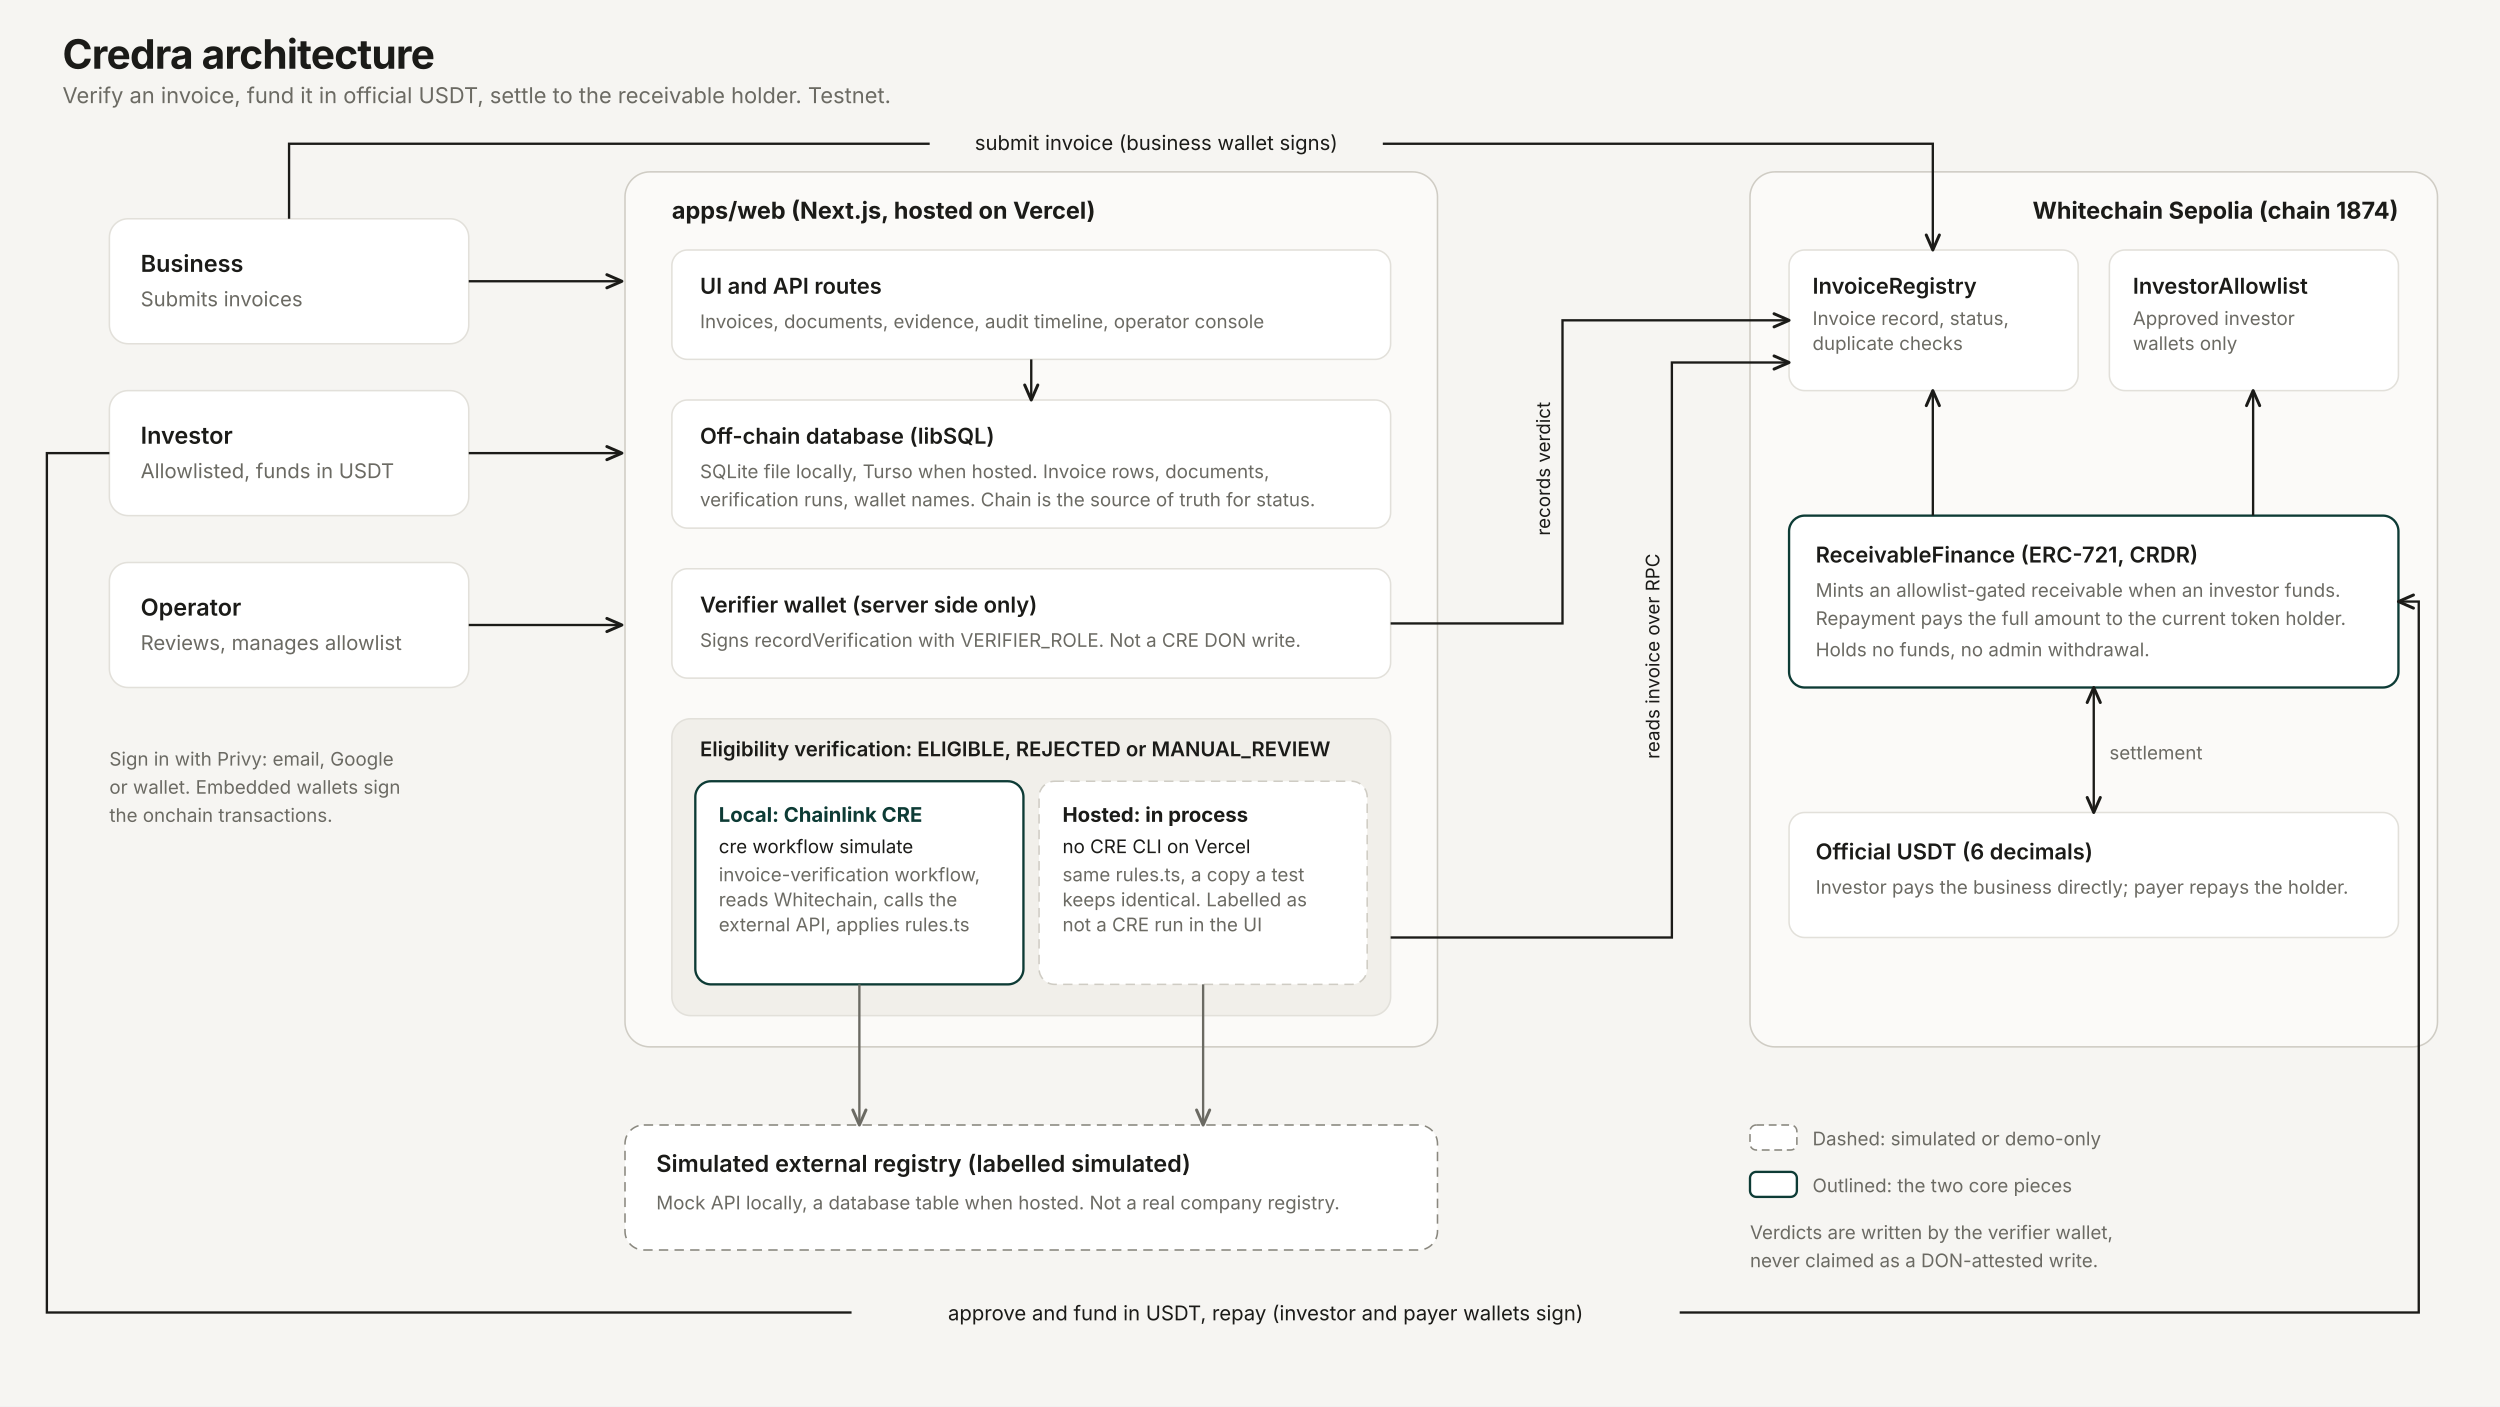
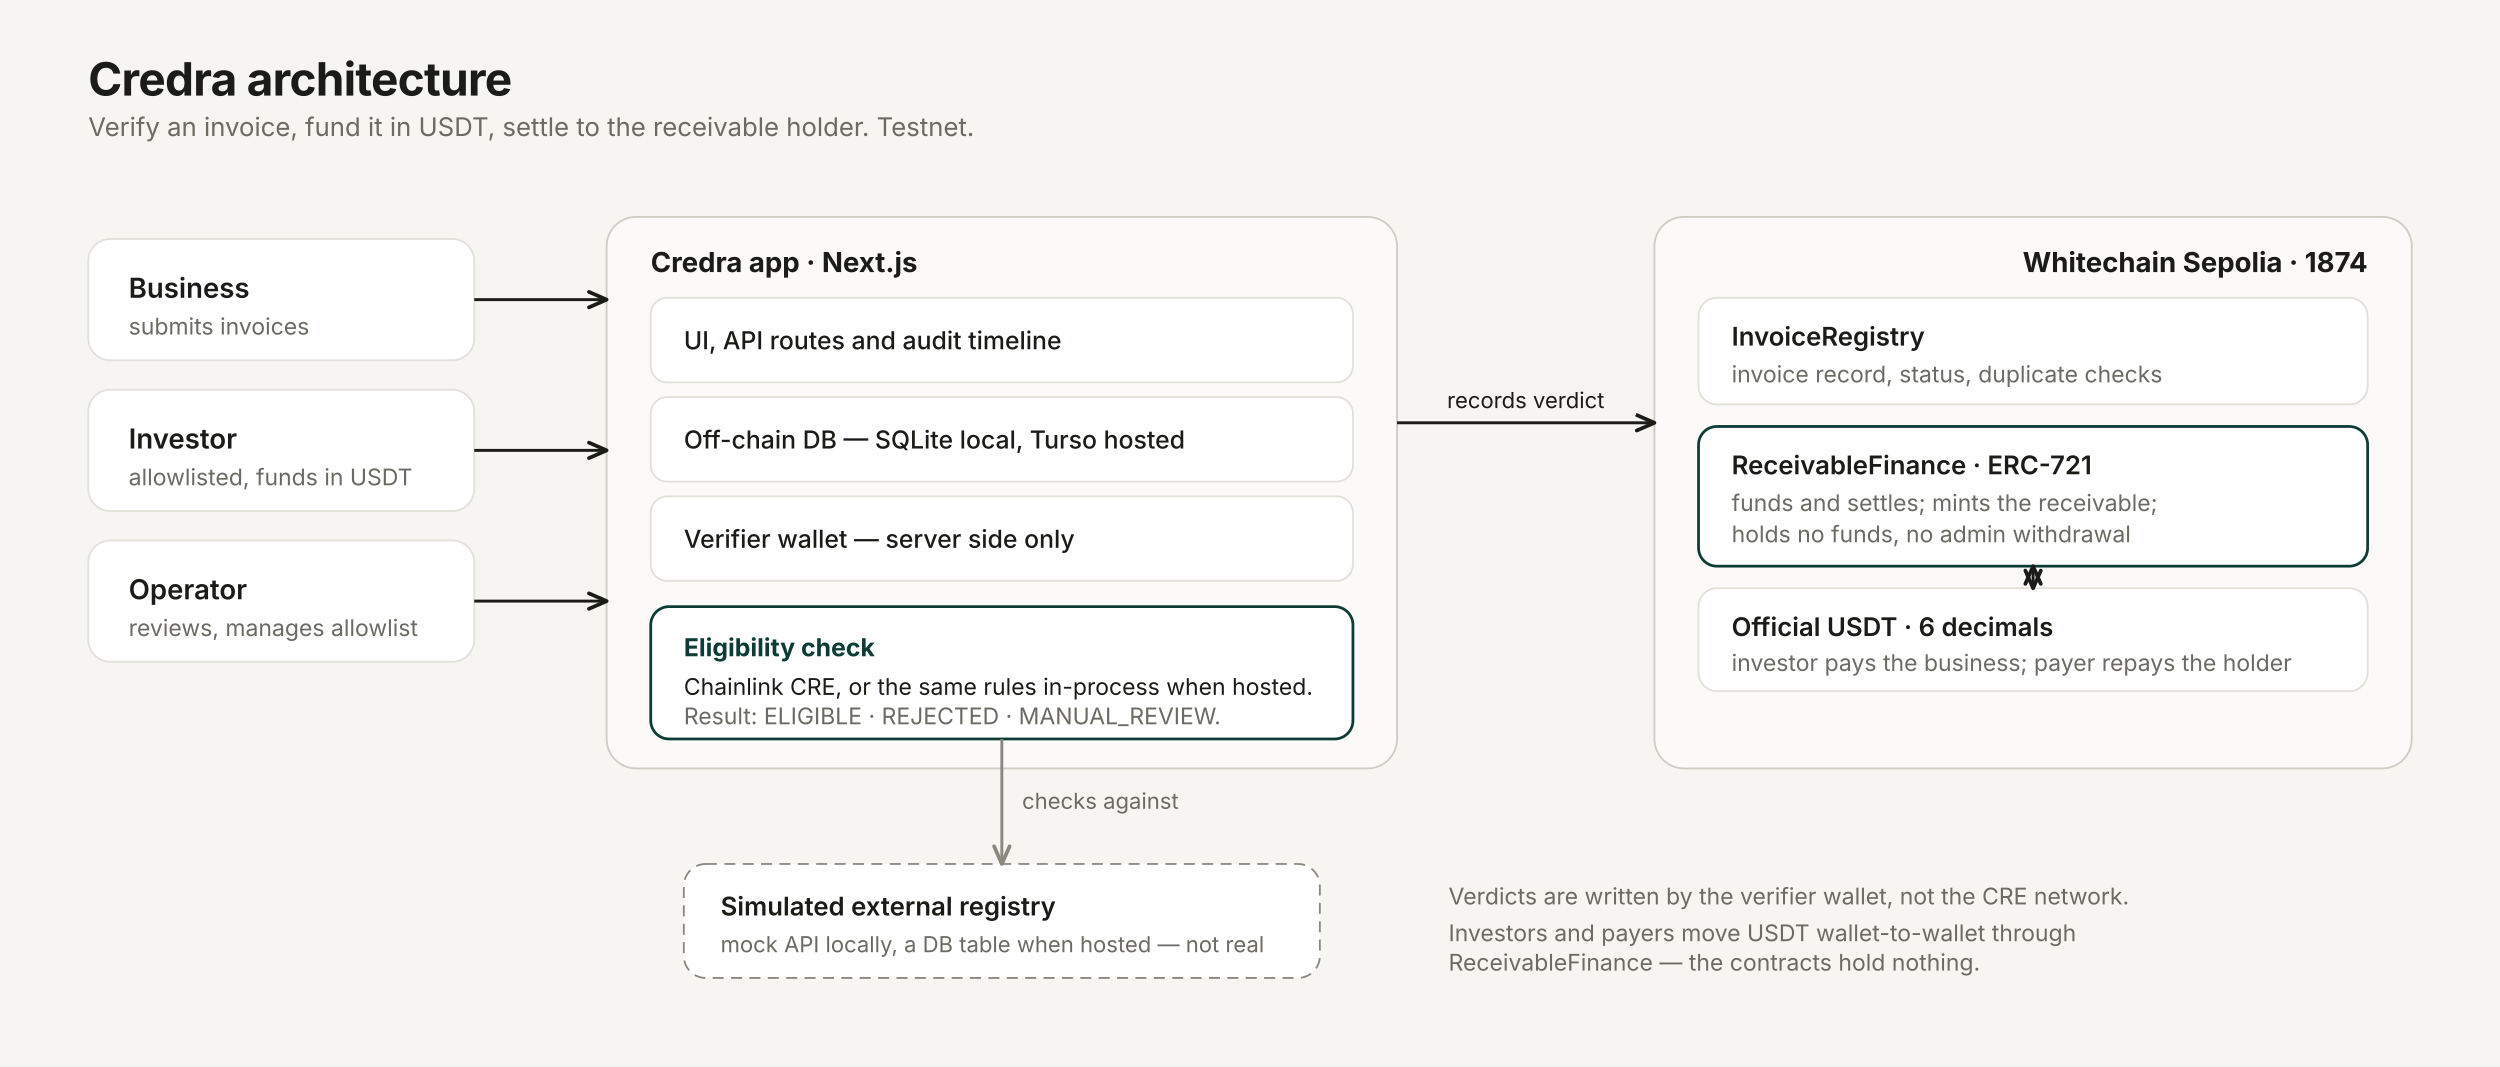
- <svg xmlns="http://www.w3.org/2000/svg" viewBox="0 0 1600 900" width="1600" height="900" font-family="Inter, -apple-system, 'Helvetica Neue', Arial, sans-serif">
+ <svg xmlns="http://www.w3.org/2000/svg" viewBox="0 0 1360 580" width="1360" height="580" font-family="Inter, -apple-system, 'Helvetica Neue', Arial, sans-serif">
  <defs>
-     <marker id="ah" viewBox="0 0 10 10" refX="9" refY="5" markerWidth="8" markerHeight="8" orient="auto-start-reverse">
-       <path d="M1 1.5 L9 5 L1 8.5" fill="none" stroke="#1B1B18" stroke-width="1.6" stroke-linecap="round" stroke-linejoin="round" />
+     <marker id="a" viewBox="0 0 10 10" refX="9" refY="5" markerWidth="7.5" markerHeight="7.5" orient="auto-start-reverse">
+       <path d="M1 1.5 L9 5 L1 8.5" fill="none" stroke="#1B1B18" stroke-width="1.7" stroke-linecap="round" stroke-linejoin="round" />
    </marker>
-     <marker id="ahg" viewBox="0 0 10 10" refX="9" refY="5" markerWidth="8" markerHeight="8" orient="auto-start-reverse">
-       <path d="M1 1.5 L9 5 L1 8.5" fill="none" stroke="#6B6A63" stroke-width="1.6" stroke-linecap="round" stroke-linejoin="round" />
+     <marker id="ag" viewBox="0 0 10 10" refX="9" refY="5" markerWidth="7.5" markerHeight="7.5" orient="auto-start-reverse">
+       <path d="M1 1.5 L9 5 L1 8.5" fill="none" stroke="#8A887F" stroke-width="1.7" stroke-linecap="round" stroke-linejoin="round" />
    </marker>
  </defs>
-   <rect width="1600" height="900" fill="#F6F5F2" />
-   <text x="40" y="44" font-size="26" font-weight="700" fill="#1B1B18" letter-spacing="-0.5">Credra architecture</text>
-   <text x="40" y="66" font-size="14" fill="#6B6A63">Verify an invoice, fund it in official USDT, settle to the receivable holder. Testnet.</text>
-   <g font-size="15" fill="#1B1B18">
-     <rect x="70" y="140" width="230" height="80" rx="12" fill="#FFFFFF" stroke="#E2E0DA" />
-     <text x="90" y="174" font-weight="600">Business</text>
-     <text x="90" y="196" font-size="13" fill="#6B6A63">Submits invoices</text>
-     <rect x="70" y="250" width="230" height="80" rx="12" fill="#FFFFFF" stroke="#E2E0DA" />
-     <text x="90" y="284" font-weight="600">Investor</text>
-     <text x="90" y="306" font-size="13" fill="#6B6A63">Allowlisted, funds in USDT</text>
-     <rect x="70" y="360" width="230" height="80" rx="12" fill="#FFFFFF" stroke="#E2E0DA" />
-     <text x="90" y="394" font-weight="600">Operator</text>
-     <text x="90" y="416" font-size="13" fill="#6B6A63">Reviews, manages allowlist</text>
+   <rect width="1360" height="580" fill="#F6F5F2" />
+   <text x="48" y="52" font-size="25" font-weight="700" fill="#1B1B18" letter-spacing="-0.4">Credra architecture</text>
+   <text x="48" y="74" font-size="14" fill="#6B6A63">Verify an invoice, fund it in USDT, settle to the receivable holder. Testnet.</text>
+   <g font-size="15">
+     <rect x="48" y="130" width="210" height="66" rx="12" fill="#FFFFFF" stroke="#E2E0DA" />
+     <text x="70" y="162" font-weight="600" fill="#1B1B18">Business</text>
+     <text x="70" y="182" font-size="12.5" fill="#6B6A63">submits invoices</text>
+     <rect x="48" y="212" width="210" height="66" rx="12" fill="#FFFFFF" stroke="#E2E0DA" />
+     <text x="70" y="244" font-weight="600" fill="#1B1B18">Investor</text>
+     <text x="70" y="264" font-size="12.5" fill="#6B6A63">allowlisted, funds in USDT</text>
+     <rect x="48" y="294" width="210" height="66" rx="12" fill="#FFFFFF" stroke="#E2E0DA" />
+     <text x="70" y="326" font-weight="600" fill="#1B1B18">Operator</text>
+     <text x="70" y="346" font-size="12.5" fill="#6B6A63">reviews, manages allowlist</text>
  </g>
-   <text x="70" y="490" font-size="12" fill="#6B6A63">Sign in with Privy: email, Google</text>
-   <text x="70" y="508" font-size="12" fill="#6B6A63">or wallet. Embedded wallets sign</text>
-   <text x="70" y="526" font-size="12" fill="#6B6A63">the onchain transactions.</text>
-   <g stroke="#1B1B18" stroke-width="1.5" fill="none" marker-end="url(#ah)">
-     <path d="M300 180 H398" />
-     <path d="M300 290 H398" />
-     <path d="M300 400 H398" />
+   <rect x="330" y="118" width="430" height="300" rx="16" fill="#FBFAF8" stroke="#CFCCC4" />
+   <text x="354" y="148" font-size="15" font-weight="700" fill="#1B1B18">Credra app · Next.js</text>
+   <g font-size="13.5" fill="#1B1B18">
+     <rect x="354" y="162" width="382" height="46" rx="9" fill="#FFFFFF" stroke="#E2E0DA" />
+     <text x="372" y="190" font-weight="500">UI, API routes and audit timeline</text>
+     <rect x="354" y="216" width="382" height="46" rx="9" fill="#FFFFFF" stroke="#E2E0DA" />
+     <text x="372" y="244" font-weight="500">Off-chain DB — SQLite local, Turso hosted</text>
+     <rect x="354" y="270" width="382" height="46" rx="9" fill="#FFFFFF" stroke="#E2E0DA" />
+     <text x="372" y="298" font-weight="500">Verifier wallet — server side only</text>
  </g>
-   <rect x="400" y="110" width="520" height="560" rx="16" fill="#FBFAF8" stroke="#CFCCC4" />
-   <text x="430" y="140" font-size="15" font-weight="700" fill="#1B1B18">apps/web (Next.js, hosted on Vercel)</text>
-   <rect x="430" y="160" width="460" height="70" rx="10" fill="#FFFFFF" stroke="#E2E0DA" />
-   <text x="448" y="188" font-size="14" font-weight="600" fill="#1B1B18">UI and API routes</text>
-   <text x="448" y="210" font-size="12" fill="#6B6A63">Invoices, documents, evidence, audit timeline, operator console</text>
-   <rect x="430" y="256" width="460" height="82" rx="10" fill="#FFFFFF" stroke="#E2E0DA" />
-   <text x="448" y="284" font-size="14" font-weight="600" fill="#1B1B18">Off-chain database (libSQL)</text>
-   <text x="448" y="306" font-size="12" fill="#6B6A63">SQLite file locally, Turso when hosted. Invoice rows, documents,</text>
-   <text x="448" y="324" font-size="12" fill="#6B6A63">verification runs, wallet names. Chain is the source of truth for status.</text>
-   <path d="M660 230 V256" stroke="#1B1B18" stroke-width="1.5" fill="none" marker-end="url(#ah)" />
-   <rect x="430" y="364" width="460" height="70" rx="10" fill="#FFFFFF" stroke="#E2E0DA" />
-   <text x="448" y="392" font-size="14" font-weight="600" fill="#1B1B18">Verifier wallet (server side only)</text>
-   <text x="448" y="414" font-size="12" fill="#6B6A63">Signs recordVerification with VERIFIER_ROLE. Not a CRE DON write.</text>
-   <rect x="430" y="460" width="460" height="190" rx="12" fill="#F1EFEA" stroke="#E2E0DA" />
-   <text x="448" y="484" font-size="13" font-weight="600" fill="#1B1B18">Eligibility verification: ELIGIBLE, REJECTED or MANUAL_REVIEW</text>
-   <rect x="445" y="500" width="210" height="130" rx="10" fill="#FFFFFF" stroke="#0D3B35" stroke-width="1.5" />
-   <text x="460" y="526" font-size="13" font-weight="700" fill="#0D3B35">Local: Chainlink CRE</text>
-   <text x="460" y="546" font-size="12" fill="#1B1B18">cre workflow simulate</text>
-   <text x="460" y="564" font-size="12" fill="#6B6A63">invoice-verification workflow,</text>
-   <text x="460" y="580" font-size="12" fill="#6B6A63">reads Whitechain, calls the</text>
-   <text x="460" y="596" font-size="12" fill="#6B6A63">external API, applies rules.ts</text>
-   <rect x="665" y="500" width="210" height="130" rx="10" fill="#FFFFFF" stroke="#CFCCC4" stroke-dasharray="6 4" />
-   <text x="680" y="526" font-size="13" font-weight="700" fill="#1B1B18">Hosted: in process</text>
-   <text x="680" y="546" font-size="12" fill="#1B1B18">no CRE CLI on Vercel</text>
-   <text x="680" y="564" font-size="12" fill="#6B6A63">same rules.ts, a copy a test</text>
-   <text x="680" y="580" font-size="12" fill="#6B6A63">keeps identical. Labelled as</text>
-   <text x="680" y="596" font-size="12" fill="#6B6A63">not a CRE run in the UI</text>
-   <rect x="400" y="720" width="520" height="80" rx="12" fill="#FFFFFF" stroke="#8A887F" stroke-dasharray="6 4" />
-   <text x="420" y="750" font-size="15" font-weight="600" fill="#1B1B18">Simulated external registry (labelled simulated)</text>
-   <text x="420" y="774" font-size="12" fill="#6B6A63">Mock API locally, a database table when hosted. Not a real company registry.</text>
-   <g stroke="#6B6A63" stroke-width="1.5" fill="none" marker-end="url(#ahg)">
-     <path d="M550 630 V720" />
-     <path d="M770 630 V720" />
+   <rect x="354" y="330" width="382" height="72" rx="10" fill="#FFFFFF" stroke="#0D3B35" stroke-width="1.5" />
+   <text x="372" y="357" font-size="13.5" font-weight="700" fill="#0D3B35">Eligibility check</text>
+   <text x="372" y="378" font-size="12.5" fill="#1B1B18">Chainlink CRE, or the same rules in-process when hosted.</text>
+   <text x="372" y="394" font-size="12.5" fill="#6B6A63">Result: ELIGIBLE · REJECTED · MANUAL_REVIEW.</text>
+   <rect x="372" y="470" width="346" height="62" rx="12" fill="#FFFFFF" stroke="#8A887F" stroke-dasharray="6 4" />
+   <text x="392" y="498" font-size="14" font-weight="600" fill="#1B1B18">Simulated external registry</text>
+   <text x="392" y="518" font-size="12" fill="#6B6A63">mock API locally, a DB table when hosted — not real</text>
+   <rect x="900" y="118" width="412" height="300" rx="16" fill="#FBFAF8" stroke="#CFCCC4" />
+   <text x="1288" y="148" font-size="15" font-weight="700" fill="#1B1B18" text-anchor="end">Whitechain Sepolia · 1874</text>
+   <g font-size="14">
+     <rect x="924" y="162" width="364" height="58" rx="10" fill="#FFFFFF" stroke="#E2E0DA" />
+     <text x="942" y="188" font-weight="600" fill="#1B1B18">InvoiceRegistry</text>
+     <text x="942" y="208" font-size="12.5" fill="#6B6A63">invoice record, status, duplicate checks</text>
+     <rect x="924" y="232" width="364" height="76" rx="10" fill="#FFFFFF" stroke="#0D3B35" stroke-width="1.5" />
+     <text x="942" y="258" font-weight="600" fill="#1B1B18">ReceivableFinance · ERC-721</text>
+     <text x="942" y="278" font-size="12.5" fill="#6B6A63">funds and settles; mints the receivable;</text>
+     <text x="942" y="295" font-size="12.5" fill="#6B6A63">holds no funds, no admin withdrawal</text>
+     <rect x="924" y="320" width="364" height="56" rx="10" fill="#FFFFFF" stroke="#E2E0DA" />
+     <text x="942" y="346" font-weight="600" fill="#1B1B18">Official USDT · 6 decimals</text>
+     <text x="942" y="365" font-size="12.5" fill="#6B6A63">investor pays the business; payer repays the holder</text>
  </g>
-   <rect x="1120" y="110" width="440" height="560" rx="16" fill="#FBFAF8" stroke="#CFCCC4" />
-   <text x="1535" y="140" font-size="15" font-weight="700" fill="#1B1B18" text-anchor="end">Whitechain Sepolia (chain 1874)</text>
-   <rect x="1145" y="160" width="185" height="90" rx="10" fill="#FFFFFF" stroke="#E2E0DA" />
-   <text x="1160" y="188" font-size="14" font-weight="600" fill="#1B1B18">InvoiceRegistry</text>
-   <text x="1160" y="208" font-size="12" fill="#6B6A63">Invoice record, status,</text>
-   <text x="1160" y="224" font-size="12" fill="#6B6A63">duplicate checks</text>
-   <rect x="1350" y="160" width="185" height="90" rx="10" fill="#FFFFFF" stroke="#E2E0DA" />
-   <text x="1365" y="188" font-size="14" font-weight="600" fill="#1B1B18">InvestorAllowlist</text>
-   <text x="1365" y="208" font-size="12" fill="#6B6A63">Approved investor</text>
-   <text x="1365" y="224" font-size="12" fill="#6B6A63">wallets only</text>
-   <rect x="1145" y="330" width="390" height="110" rx="10" fill="#FFFFFF" stroke="#0D3B35" stroke-width="1.5" />
-   <text x="1162" y="360" font-size="14" font-weight="600" fill="#1B1B18">ReceivableFinance (ERC-721, CRDR)</text>
-   <text x="1162" y="382" font-size="12" fill="#6B6A63">Mints an allowlist-gated receivable when an investor funds.</text>
-   <text x="1162" y="400" font-size="12" fill="#6B6A63">Repayment pays the full amount to the current token holder.</text>
-   <text x="1162" y="420" font-size="12" fill="#6B6A63">Holds no funds, no admin withdrawal.</text>
-   <g stroke="#1B1B18" stroke-width="1.5" fill="none" marker-end="url(#ah)">
-     <path d="M1237 330 V250" />
-     <path d="M1442 330 V250" />
+   <g stroke="#1B1B18" stroke-width="1.6" fill="none" marker-end="url(#a)">
+     <path d="M258 163 H330" />
+     <path d="M258 245 H330" />
+     <path d="M258 327 H330" />
  </g>
-   <rect x="1145" y="520" width="390" height="80" rx="10" fill="#FFFFFF" stroke="#E2E0DA" />
-   <text x="1162" y="550" font-size="14" font-weight="600" fill="#1B1B18">Official USDT (6 decimals)</text>
-   <text x="1162" y="572" font-size="12" fill="#6B6A63">Investor pays the business directly; payer repays the holder.</text>
-   <path d="M1340 440 V520" stroke="#1B1B18" stroke-width="1.5" fill="none" marker-start="url(#ah)" marker-end="url(#ah)" />
-   <text x="1350" y="486" font-size="12" fill="#6B6A63">settlement</text>
-   <g stroke="#1B1B18" stroke-width="1.5" fill="none" marker-end="url(#ah)">
-     <path d="M890 399 H1000 V205 H1145" />
-     <path d="M890 600 H1070 V232 H1145" />
-   </g>
-   <text transform="translate(992 300) rotate(-90)" font-size="12" fill="#1B1B18" text-anchor="middle">records verdict</text>
-   <text transform="translate(1062 420) rotate(-90)" font-size="12" fill="#1B1B18" text-anchor="middle">reads invoice over RPC</text>
-   <g stroke="#1B1B18" stroke-width="1.5" fill="none" marker-end="url(#ah)">
-     <path d="M185 140 V92 H1237 V160" />
-     <path d="M70 290 H30 V840 H1548 V385 H1535" />
-   </g>
-   <rect x="595" y="80" width="290" height="22" fill="#F6F5F2" />
-   <text x="740" y="96" font-size="13" fill="#1B1B18" text-anchor="middle">submit invoice (business wallet signs)</text>
-   <rect x="545" y="829" width="530" height="22" fill="#F6F5F2" />
-   <text x="810" y="845" font-size="13" fill="#1B1B18" text-anchor="middle">approve and fund in USDT, repay (investor and payer wallets sign)</text>
-   <g font-size="12" fill="#6B6A63">
-     <rect x="1120" y="720" width="30" height="16" rx="4" fill="#FFFFFF" stroke="#8A887F" stroke-dasharray="5 3" />
-     <text x="1160" y="733">Dashed: simulated or demo-only</text>
-     <rect x="1120" y="750" width="30" height="16" rx="4" fill="#FFFFFF" stroke="#0D3B35" stroke-width="1.5" />
-     <text x="1160" y="763">Outlined: the two core pieces</text>
-     <text x="1120" y="793">Verdicts are written by the verifier wallet,</text>
-     <text x="1120" y="811">never claimed as a DON-attested write.</text>
-   </g>
+   <path d="M760 230 H900" stroke="#1B1B18" stroke-width="1.6" fill="none" marker-end="url(#a)" />
+   <rect x="770" y="208" width="120" height="18" fill="#F6F5F2" />
+   <text x="830" y="222" font-size="12" fill="#1B1B18" text-anchor="middle">records verdict</text>
+   <path d="M545 402 V470" stroke="#8A887F" stroke-width="1.6" fill="none" marker-end="url(#ag)" />
+   <text x="556" y="440" font-size="12" fill="#6B6A63">checks against</text>
+   <path d="M1106 308 V320" stroke="#1B1B18" stroke-width="1.6" fill="none" marker-start="url(#a)" marker-end="url(#a)" />
+   <text x="788" y="492" font-size="12.5" fill="#6B6A63">Verdicts are written by the verifier wallet, not the CRE network.</text>
+   <text x="788" y="512" font-size="12.5" fill="#6B6A63">Investors and payers move USDT wallet-to-wallet through</text>
+   <text x="788" y="528" font-size="12.5" fill="#6B6A63">ReceivableFinance — the contracts hold nothing.</text>
</svg>
